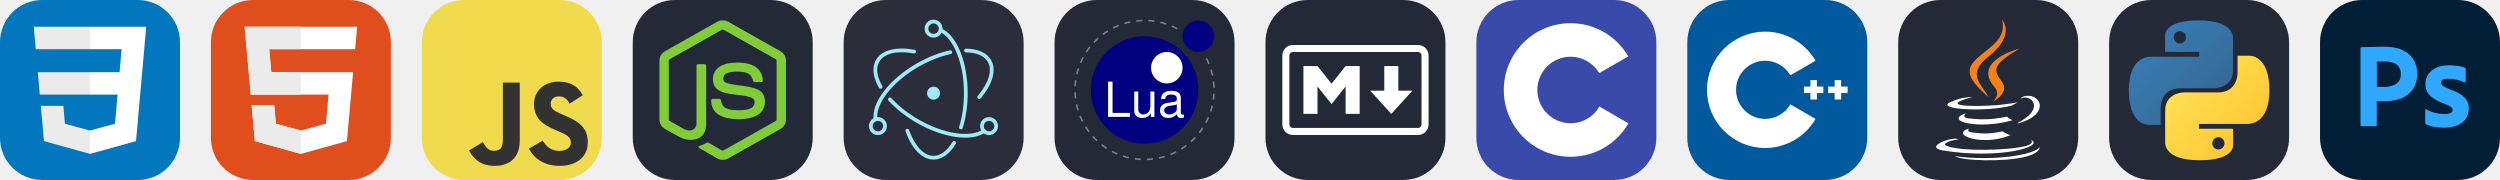
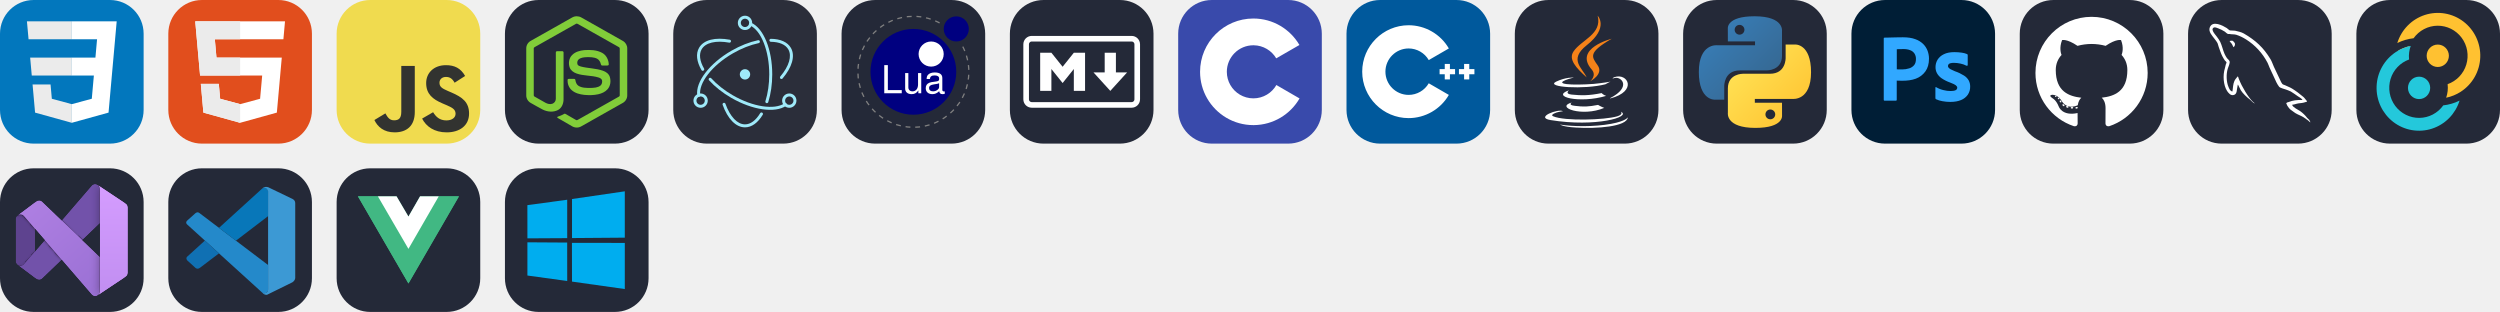
- <svg xmlns="http://www.w3.org/2000/svg" width="666.75" height="48" viewBox="0 0 3556 256" fill="none" version="1.1">
+ <svg xmlns="http://www.w3.org/2000/svg" width="835.5" height="104.25" viewBox="0 0 4456 556" fill="none" version="1.1">
  <g transform="translate(0, 0)">
    <svg width="256" height="256" viewBox="0 0 256 256" fill="none">
      <rect width="256" height="256" rx="60" fill="#0277BD" />
      <path d="M53.753 102.651L56.615 134.593H128.096V102.651H53.753Z" fill="#EBEBEB" />
      <path d="M128.095 38H127.985H48L50.904 69.942H128.095V38Z" fill="#EBEBEB" />
      <path d="M128.095 218.841V185.608L127.955 185.645L92.381 176.04L90.107 150.564H72.821H58.042L62.517 200.718L127.948 218.882L128.095 218.841Z" fill="#EBEBEB" />
      <path d="M167.318 134.593L163.61 176.019L127.985 185.635V218.866L193.468 200.718L193.948 195.321L201.454 111.229L202.233 102.651L208 38H127.985V69.942H172.994L170.088 102.651H127.985V134.593H167.318Z" fill="white" />
    </svg>
  </g>
  <g transform="translate(300, 0)">
    <svg width="256" height="256" fill="none" viewBox="0 0 256 256">
      <rect width="256" height="256" fill="#E14E1D" rx="60" />
      <path fill="#fff" d="M48 38L56.61 134.593H167.32L163.605 176.023L127.959 185.661L92.38 176.037L90.001 149.435H57.939L62.524 200.716L127.951 218.888L193.461 200.716L202.244 102.655H85.824L82.901 69.945H205.041H205.139L208 38H48Z" />
      <path fill="#EBEBEB" d="M128 38H48L56.61 134.593H128V102.655H85.824L82.901 69.945H128V38Z" />
      <path fill="#EBEBEB" d="M128 185.647L127.959 185.661L92.38 176.037L90.001 149.435H57.939L62.524 200.716L127.951 218.888L128 218.874V185.647Z" />
    </svg>
  </g>
  <g transform="translate(600, 0)">
    <svg width="256" height="256" viewBox="0 0 256 256" fill="none">
      <rect width="256" height="256" rx="60" fill="#F0DB4F" />
      <path d="M67.312 213.932L86.903 202.076C90.682 208.777 94.12 214.447 102.367 214.447C110.272 214.447 115.256 211.355 115.256 199.327V117.529H139.314V199.667C139.314 224.584 124.708 235.926 103.398 235.926C84.153 235.926 72.982 225.959 67.311 213.93" fill="#323330" />
      <path d="M152.381 211.354L171.969 200.013C177.126 208.434 183.828 214.62 195.684 214.62C205.653 214.62 212.009 209.636 212.009 202.762C212.009 194.514 205.479 191.592 194.481 186.782L188.468 184.203C171.111 176.815 159.597 167.535 159.597 147.945C159.597 129.901 173.345 116.153 194.826 116.153C210.12 116.153 221.118 121.481 229.022 135.4L210.291 147.429C206.166 140.04 201.7 137.119 194.826 137.119C187.78 137.119 183.312 141.587 183.312 147.429C183.312 154.646 187.78 157.568 198.09 162.037L204.104 164.614C224.553 173.379 236.067 182.313 236.067 202.418C236.067 224.072 219.055 235.928 196.2 235.928C173.861 235.928 159.426 225.274 152.381 211.354" fill="#323330" />
    </svg>
  </g>
  <g transform="translate(900, 0)">
    <svg width="256" height="256" fill="none" viewBox="0 0 256 256">
      <rect width="256" height="256" fill="#242938" rx="60" />
      <path fill="#81CD39" d="M119.878 31.116C124.797 28.301 131.203 28.288 136.117 31.116C160.839 45.086 185.569 59.033 210.287 73.011C214.937 75.63 218.046 80.804 217.999 86.161V170.206C218.034 175.785 214.617 181.083 209.712 183.642C185.071 197.535 160.442 211.444 135.805 225.337C130.786 228.207 124.251 227.986 119.387 224.88C112 220.598 104.6 216.336 97.212 212.058C95.702 211.158 94 210.442 92.934 208.978C93.877 207.708 95.562 207.55 96.931 206.995C100.014 206.014 102.847 204.44 105.679 202.913C106.396 202.423 107.27 202.611 107.957 203.049C114.274 206.671 120.536 210.399 126.874 213.986C128.226 214.767 129.595 213.73 130.751 213.086C154.931 199.419 179.141 185.805 203.318 172.134C204.214 171.703 204.709 170.752 204.636 169.771C204.653 142.046 204.64 114.317 204.645 86.592C204.747 85.478 204.103 84.455 203.096 83.999C178.541 70.17 153.997 56.321 129.446 42.488C128.575 41.889 127.426 41.888 126.554 42.484C102.002 56.321 77.464 70.183 52.912 84.011C51.909 84.468 51.236 85.475 51.355 86.592C51.36 114.317 51.355 142.046 51.355 169.775C51.268 170.756 51.801 171.687 52.691 172.109C59.242 175.824 65.802 179.513 72.358 183.216C76.052 185.203 80.586 186.385 84.656 184.862C88.246 183.574 90.763 179.909 90.695 176.097C90.729 148.534 90.678 120.967 90.72 93.408C90.631 92.184 91.791 91.173 92.981 91.288C96.129 91.267 99.281 91.246 102.429 91.297C103.743 91.267 104.647 92.585 104.485 93.817C104.472 121.555 104.519 149.293 104.464 177.03C104.472 184.423 101.435 192.467 94.597 196.084C86.174 200.447 75.762 199.522 67.44 195.338C60.236 191.742 53.36 187.498 46.284 183.646C41.366 181.101 37.966 175.782 38.001 170.207V86.161C37.949 80.693 41.182 75.425 45.976 72.844C70.613 58.941 95.246 45.026 119.878 31.116Z" />
      <path fill="#81CD39" d="M141.372 89.335C152.117 88.643 163.62 88.925 173.289 94.219C180.776 98.275 184.926 106.789 185.058 115.106C184.849 116.227 183.676 116.846 182.605 116.769C179.488 116.765 176.369 116.812 173.252 116.748C171.929 116.799 171.161 115.58 170.995 114.411C170.099 110.431 167.928 106.49 164.183 104.57C158.433 101.692 151.767 101.837 145.497 101.897C140.92 102.139 135.998 102.536 132.12 105.227C129.143 107.266 128.239 111.382 129.301 114.697C130.303 117.077 133.05 117.845 135.299 118.553C148.248 121.94 161.97 121.602 174.672 126.059C179.931 127.876 185.075 131.409 186.875 136.915C189.23 144.295 188.198 153.115 182.947 159.039C178.689 163.914 172.488 166.568 166.303 168.009C158.075 169.844 149.536 169.891 141.18 169.076C133.323 168.18 125.146 166.116 119.081 160.763C113.894 156.259 111.361 149.241 111.612 142.469C111.672 141.325 112.811 140.527 113.907 140.621C117.046 140.596 120.186 140.587 123.325 140.626C124.58 140.536 125.509 141.62 125.574 142.802C126.152 146.593 127.577 150.573 130.884 152.82C137.264 156.937 145.271 156.655 152.577 156.77C158.63 156.502 165.425 156.421 170.364 152.42C172.97 150.138 173.742 146.32 173.038 143.036C172.275 140.263 169.374 138.971 166.883 138.126C154.1 134.083 140.224 135.55 127.565 130.977C122.425 129.161 117.455 125.727 115.481 120.447C112.726 112.974 113.988 103.73 119.789 98.006C125.445 92.312 133.609 90.119 141.372 89.335V89.335" />
    </svg>
  </g>
  <g transform="translate(1200, 0)">
    <svg width="256" height="256" fill="none" viewBox="0 0 256 256">
      <rect width="256" height="256" fill="#2B2E3A" rx="60" />
      <path fill="#9FEAF9" d="M100.768 70.772C74.763 66.036 54.201 70.993 46.006 85.187C39.891 95.779 41.639 109.822 50.246 124.833C50.416 125.145 50.646 125.419 50.924 125.641C51.202 125.862 51.52 126.026 51.862 126.123C52.204 126.219 52.561 126.247 52.914 126.203C53.266 126.16 53.606 126.047 53.914 125.87C54.222 125.693 54.492 125.457 54.708 125.175C54.923 124.892 55.08 124.57 55.169 124.226C55.258 123.883 55.278 123.525 55.227 123.173C55.176 122.822 55.055 122.484 54.872 122.18C47.12 108.658 45.611 96.539 50.625 87.854C57.433 76.063 75.773 71.641 99.812 76.019C100.503 76.134 101.211 75.973 101.784 75.57C102.357 75.167 102.748 74.555 102.874 73.866C102.999 73.177 102.849 72.467 102.455 71.888C102.061 71.309 101.455 70.908 100.768 70.772V70.772ZM63.769 143.079C74.284 154.634 87.945 165.473 103.525 174.467C141.248 196.247 181.408 202.068 201.2 188.573C201.496 188.379 201.75 188.127 201.948 187.833C202.146 187.54 202.283 187.209 202.352 186.862C202.421 186.515 202.42 186.157 202.349 185.81C202.278 185.463 202.139 185.134 201.939 184.841C201.74 184.548 201.484 184.298 201.187 184.106C200.89 183.913 200.557 183.782 200.208 183.719C199.86 183.656 199.502 183.663 199.157 183.74C198.811 183.817 198.484 183.962 198.195 184.167C180.481 196.245 142.333 190.715 106.192 169.849C91.078 161.123 77.849 150.627 67.714 139.489C67.479 139.228 67.194 139.017 66.877 138.866C66.56 138.716 66.216 138.63 65.865 138.613C65.514 138.595 65.164 138.648 64.833 138.766C64.503 138.885 64.199 139.067 63.94 139.304C63.68 139.54 63.469 139.825 63.32 140.143C63.171 140.461 63.086 140.805 63.07 141.156C63.054 141.507 63.108 141.857 63.228 142.187C63.348 142.517 63.532 142.82 63.769 143.079V143.079Z" />
      <path fill="#9FEAF9" d="M194.886 139.835C211.914 119.719 217.859 99.487 209.681 85.323C203.664 74.9 190.943 69.397 174.036 69.177C173.335 69.178 172.663 69.455 172.165 69.947C171.667 70.44 171.382 71.109 171.373 71.809C171.364 72.51 171.631 73.186 172.116 73.692C172.602 74.197 173.267 74.491 173.967 74.51C189.172 74.708 200.132 79.449 205.063 87.99C211.855 99.755 206.553 117.797 190.815 136.389C190.584 136.656 190.408 136.965 190.298 137.301C190.188 137.636 190.145 137.989 190.172 138.341C190.199 138.693 190.296 139.035 190.457 139.349C190.617 139.664 190.839 139.943 191.108 140.171C191.377 140.398 191.689 140.571 192.025 140.677C192.362 140.784 192.716 140.823 193.067 140.791C193.418 140.76 193.76 140.66 194.072 140.495C194.385 140.331 194.661 140.107 194.886 139.835V139.835ZM151.125 71.66C135.729 74.959 119.341 81.409 103.603 90.495C64.661 112.978 39.258 146.131 42.786 170.17C42.833 170.52 42.949 170.857 43.127 171.161C43.306 171.466 43.542 171.732 43.824 171.945C44.106 172.157 44.428 172.311 44.77 172.399C45.112 172.486 45.468 172.505 45.817 172.453C46.166 172.402 46.502 172.282 46.804 172.1C47.106 171.918 47.37 171.678 47.579 171.393C47.788 171.109 47.938 170.786 48.021 170.443C48.104 170.1 48.118 169.744 48.063 169.395C44.93 148.051 69.01 116.626 106.27 95.114C121.537 86.299 137.405 80.054 152.242 76.875C152.589 76.807 152.919 76.67 153.213 76.472C153.507 76.275 153.759 76.021 153.953 75.726C154.148 75.43 154.282 75.099 154.347 74.751C154.413 74.403 154.408 74.046 154.334 73.7C154.26 73.354 154.118 73.026 153.916 72.735C153.713 72.445 153.456 72.197 153.157 72.007C152.858 71.818 152.525 71.689 152.176 71.629C151.827 71.57 151.47 71.58 151.125 71.66Z" />
      <path fill="#9FEAF9" d="M88.036 186.835C96.94 211.695 111.505 227.002 127.883 227.002C139.828 227.002 150.879 218.859 159.497 204.524C159.684 204.224 159.808 203.889 159.865 203.54C159.921 203.191 159.907 202.835 159.824 202.491C159.741 202.147 159.591 201.824 159.381 201.539C159.172 201.254 158.909 201.013 158.606 200.831C158.303 200.649 157.966 200.529 157.617 200.478C157.267 200.427 156.91 200.446 156.568 200.534C156.226 200.622 155.904 200.777 155.622 200.99C155.34 201.203 155.104 201.471 154.926 201.776C147.181 214.659 137.668 221.668 127.883 221.668C114.278 221.668 101.287 208.016 93.058 185.038C92.945 184.702 92.767 184.391 92.532 184.125C92.298 183.858 92.013 183.641 91.694 183.486C91.375 183.331 91.028 183.241 90.673 183.222C90.319 183.203 89.965 183.255 89.63 183.374C89.296 183.494 88.99 183.679 88.728 183.918C88.466 184.158 88.255 184.448 88.106 184.77C87.958 185.092 87.876 185.441 87.864 185.795C87.852 186.15 87.911 186.504 88.037 186.835H88.036ZM169.358 181.972C173.968 167.244 176.443 150.254 176.443 132.549C176.443 88.37 160.98 50.286 138.956 40.507C138.313 40.238 137.589 40.231 136.941 40.489C136.293 40.746 135.771 41.247 135.488 41.885C135.205 42.522 135.183 43.245 135.427 43.899C135.671 44.553 136.161 45.085 136.792 45.381C156.435 54.104 171.109 90.247 171.109 132.549C171.109 149.726 168.712 166.179 164.269 180.379C164.159 180.715 164.116 181.069 164.144 181.422C164.172 181.774 164.269 182.117 164.431 182.432C164.592 182.746 164.815 183.025 165.085 183.253C165.356 183.48 165.669 183.652 166.006 183.757C166.343 183.863 166.698 183.9 167.05 183.867C167.402 183.835 167.744 183.732 168.056 183.566C168.368 183.4 168.644 183.174 168.867 182.9C169.091 182.626 169.258 182.311 169.359 181.972H169.358ZM219.582 179.36C219.582 172.311 213.868 166.597 206.819 166.597C199.77 166.597 194.056 172.311 194.056 179.36C194.056 186.409 199.77 192.123 206.819 192.123C213.868 192.123 219.582 186.409 219.582 179.36ZM214.249 179.36C214.249 180.336 214.057 181.302 213.683 182.203C213.31 183.105 212.763 183.924 212.073 184.614C211.383 185.304 210.564 185.851 209.662 186.225C208.761 186.598 207.795 186.79 206.819 186.79C205.843 186.79 204.877 186.598 203.976 186.225C203.074 185.851 202.255 185.304 201.565 184.614C200.875 183.924 200.328 183.105 199.955 182.203C199.581 181.302 199.389 180.336 199.389 179.36C199.389 177.39 200.172 175.5 201.565 174.106C202.959 172.713 204.848 171.93 206.819 171.93C208.79 171.93 210.679 172.713 212.073 174.106C213.466 175.5 214.249 177.39 214.249 179.36ZM48.763 192.123C55.813 192.123 61.527 186.409 61.527 179.36C61.527 172.311 55.812 166.597 48.763 166.597C41.715 166.597 36 172.311 36 179.36C36 186.409 41.715 192.123 48.763 192.123ZM48.763 186.79C46.792 186.79 44.903 186.007 43.509 184.614C42.116 183.221 41.333 181.331 41.333 179.36C41.333 177.39 42.116 175.5 43.509 174.106C44.903 172.713 46.792 171.93 48.763 171.93C50.734 171.93 52.623 172.713 54.017 174.106C55.41 175.5 56.193 177.39 56.193 179.36C56.193 181.331 55.41 183.221 54.017 184.614C52.623 186.007 50.734 186.79 48.763 186.79V186.79Z" />
      <path fill="#9FEAF9" d="M127.883 53.526C134.932 53.526 140.646 47.812 140.646 40.763C140.646 33.714 134.932 28 127.883 28C120.834 28 115.12 33.714 115.12 40.763C115.12 47.812 120.834 53.526 127.883 53.526V53.526ZM127.883 48.193C125.912 48.193 124.023 47.41 122.629 46.017C121.236 44.623 120.453 42.734 120.453 40.763C120.453 38.792 121.236 36.903 122.629 35.509C124.023 34.116 125.912 33.333 127.883 33.333C129.854 33.333 131.743 34.116 133.137 35.509C134.53 36.903 135.313 38.792 135.313 40.763C135.313 42.734 134.53 44.623 133.137 46.017C131.743 47.41 129.854 48.193 127.883 48.193V48.193ZM129.832 141.575C124.847 142.652 119.936 139.484 118.857 134.499C118.34 132.105 118.795 129.604 120.122 127.546C121.449 125.488 123.539 124.041 125.933 123.523C130.918 122.446 135.829 125.614 136.909 130.599C137.986 135.584 134.818 140.496 129.832 141.575Z" />
    </svg>
  </g>
  <g transform="translate(1500, 0)">
    <svg width="256" height="256" fill="none" viewBox="0 0 256 256">
      <rect width="256" height="256" fill="#242938" rx="60" />
      <g clip-path="url(#clip0_101_404)">
        <path fill="navy" d="M204.453 128.02C204.453 85.824 170.195 51.57 128 51.57C85.805 51.57 51.547 85.824 51.547 128.02C51.547 170.219 85.805 204.473 128 204.473C170.195 204.473 204.453 170.219 204.453 128.02Z" />
        <path fill="#fff" d="M182.066 96.344C182.066 83.988 172.035 73.957 159.68 73.957C147.324 73.957 137.293 83.988 137.293 96.344C137.293 108.695 147.324 118.73 159.68 118.73C172.035 118.73 182.066 108.695 182.066 96.344Z" />
        <path fill="navy" d="M226.84 51.547C226.84 39.191 216.809 29.16 204.453 29.16C192.098 29.16 182.066 39.191 182.066 51.547C182.066 63.902 192.098 73.934 204.453 73.934C216.809 73.934 226.84 63.926 226.84 51.547Z" />
        <path fill="#fff" d="M82.508 160.586H107.281V166.227H76.109V116.066H82.508V160.586Z" />
        <path fill="#fff" d="M136.871 166.227V161.199C133.492 165.953 130.133 167.809 124.832 167.809C117.82 167.809 113.344 163.965 113.344 157.969V130.176H119.047V155.707C119.047 160.039 121.937 162.805 126.48 162.805C132.457 162.805 136.32 157.988 136.32 150.617V130.176H142.023V166.227H136.871Z" />
        <path fill="#fff" d="M183.945 167.199C182.086 167.684 181.199 167.809 180.016 167.809C176.301 167.809 174.504 166.164 174.102 162.508C170.047 166.227 166.395 167.809 161.855 167.809C154.566 167.809 150.027 163.691 150.027 157.145C150.027 152.457 152.16 149.227 156.363 147.516C158.559 146.629 159.805 146.352 167.914 145.316C172.457 144.77 173.891 143.734 173.891 141.328V139.805C173.891 136.363 171 134.441 165.848 134.441C160.48 134.441 157.863 136.426 157.379 140.84H151.59C151.738 137.27 152.414 135.203 154.062 133.344C156.469 130.66 160.797 129.141 166.035 129.141C174.906 129.141 179.594 132.582 179.594 138.98V160.188C179.594 161.98 180.691 163.016 182.699 163.016C183.035 163.016 183.313 163.016 183.945 162.867V167.199ZM173.891 148.402C171.969 149.289 170.723 149.562 164.664 150.387C158.539 151.273 155.984 153.215 155.984 156.996C155.984 160.652 158.602 162.785 163.078 162.785C166.457 162.785 169.266 161.684 171.613 159.551C173.32 157.969 173.891 156.809 173.891 154.863V148.402Z" />
        <path stroke="gray" stroke-dasharray="8.63 8.63" stroke-miterlimit="10" stroke-width="2.294" d="M216.09 83.121C223.164 97.019 226.859 112.394 226.859 128C226.859 182.574 182.574 226.859 128 226.859C73.426 226.859 29.141 182.574 29.141 128C29.141 73.426 73.426 29.141 128 29.141C145.551 29.141 162.762 33.809 177.883 42.637" />
      </g>
      <defs>
        <clipPath id="clip0_101_404">
          <rect width="200" height="200" fill="#fff" transform="translate(28 28)" />
        </clipPath>
      </defs>
    </svg>
  </g>
  <g transform="translate(1800, 0)">
    <svg width="256" height="256" fill="none" viewBox="0 0 256 256">
      <rect width="256" height="256" fill="#242938" rx="60" />
      <path stroke="#fff" stroke-width="10" d="M217 69H39C33.477 69 29 73.477 29 79V177C29 182.523 33.477 187 39 187H217C222.523 187 227 182.523 227 177V79C227 73.477 222.523 69 217 69Z" />
      <path fill="#fff" d="M54 162V94H74L94 119L114 94H134V162H114V123L94 148L74 123V162H54ZM179 162L149 129H169V94H189V129H209L179 162Z" />
    </svg>
  </g>
  <g transform="translate(2100, 0)">
    <svg width="256" height="256" viewBox="0 0 256 256" fill="none">
      <rect width="256" height="256" rx="60" fill="#394AAB" />
      <path d="M134.001 33C169.144 33 199.828 52.086 216.262 80.456L216.102 80.183L174.753 103.991C166.607 90.198 151.672 80.889 134.54 80.698L134.001 80.695C107.875 80.695 86.695 101.874 86.695 127.999C86.695 136.543 88.972 144.552 92.933 151.469C101.088 165.704 116.416 175.306 134.001 175.306C151.693 175.306 167.109 165.582 175.222 151.195L175.025 151.54L216.311 175.458C200.057 203.588 169.794 222.615 135.059 222.994L134.001 223C98.746 223 67.975 203.796 51.582 175.276C43.579 161.353 39 145.212 39 127.999C39 75.533 81.532 33 134.001 33Z" fill="white" />
    </svg>
  </g>
  <g transform="translate(2400, 0)">
    <svg width="256" height="256" fill="none" viewBox="0 0 256 256">
      <rect width="256" height="256" fill="#00599C" rx="60" />
      <path fill="#fff" d="M110.759 210.517C65.125 210.517 28 173.392 28 127.759C28 82.125 65.125 45 110.759 45C140.204 45 167.667 60.846 182.427 86.353L146.611 107.079C139.224 94.311 125.485 86.379 110.759 86.379C87.942 86.379 69.379 104.942 69.379 127.759C69.379 150.575 87.942 169.138 110.759 169.138C125.486 169.138 139.225 161.206 146.613 148.436L182.429 169.161C167.669 194.671 140.206 210.517 110.759 210.517Z" />
      <path fill="#fff" d="M193.517 123.161H184.321V113.965H175.127V123.161H165.931V132.356H175.127V141.552H184.321V132.356H193.517V123.161Z" />
      <path fill="#fff" d="M228 123.161H218.804V113.965H209.61V123.161H200.414V132.356H209.61V141.552H218.804V132.356H228V123.161Z" />
    </svg>
  </g>
  <g transform="translate(2700, 0)">
    <svg width="256" height="256" fill="none" viewBox="0 0 256 256">
      <rect width="256" height="256" fill="#242938" rx="60" />
      <path fill="#fff" d="M101.634 182.619C101.634 182.619 93.955 187.293 106.979 188.63C122.707 190.634 131.023 190.299 148.386 186.962C148.386 186.962 153.06 189.971 159.406 192.306C120.331 209.002 70.909 191.304 101.634 182.619ZM96.625 160.914C96.625 160.914 88.275 167.26 101.299 168.593C118.327 170.262 131.69 170.597 154.732 165.926C154.732 165.926 157.741 169.267 162.747 170.936C115.664 184.961 62.898 172.269 96.625 160.917V160.914ZM188.795 198.984C188.795 198.984 194.471 203.658 182.449 207.334C160.073 214.012 88.61 216.019 68.573 207.334C61.564 204.325 74.92 199.982 79.259 199.319C83.601 198.317 85.937 198.317 85.937 198.317C78.257 192.973 34.842 209.337 63.896 214.046C143.709 227.073 209.499 208.37 188.792 199.018L188.795 198.984ZM105.307 138.203C105.307 138.203 68.905 146.888 92.279 149.89C102.298 151.223 122 150.892 140.368 149.555C155.396 148.221 170.458 145.548 170.458 145.548C170.458 145.548 165.113 147.886 161.441 150.222C124.342 159.915 53.211 155.573 73.583 145.554C90.953 137.204 105.307 138.203 105.307 138.203V138.203ZM170.423 174.604C207.83 155.234 190.46 136.534 178.438 138.873C175.429 139.54 174.096 140.207 174.096 140.207C174.096 140.207 175.097 138.203 177.436 137.54C201.145 129.19 219.849 162.586 169.757 175.61C169.757 175.61 170.092 175.275 170.423 174.608V174.604ZM108.979 227.364C145.046 229.703 200.147 226.03 201.484 208.995C201.484 208.995 198.817 215.673 171.764 220.683C141.042 226.359 102.968 225.692 80.596 222.016C80.596 222.016 85.27 226.023 108.982 227.36L108.979 227.364Z" />
      <path fill="#F58219" d="M147.685 28C147.685 28 168.389 49.039 127.983 80.759C95.589 106.472 120.632 121.168 127.983 137.861C108.948 120.833 95.261 105.802 104.606 91.776C118.331 71.083 156.062 61.064 147.685 28ZM137 123.842C146.683 134.862 134.333 144.881 134.333 144.881C134.333 144.881 159.044 132.195 147.692 116.494C137.338 101.466 129.324 94.118 172.738 69.069C172.738 69.069 104.278 86.097 137.007 123.835L137 123.842Z" />
    </svg>
  </g>
  <g transform="translate(3000, 0)">
    <svg width="256" height="256" fill="none" viewBox="0 0 256 256">
      <rect width="256" height="256" fill="#242938" rx="60" />
      <path fill="url(#paint0_linear_2_47)" d="M127.279 29C76.507 29 79.677 51.018 79.677 51.018L79.734 73.828H128.185V80.677H60.489C60.489 80.677 28 76.993 28 128.222C28 179.452 56.357 177.636 56.357 177.636H73.281V153.863C73.281 153.863 72.369 125.506 101.186 125.506H149.24C149.24 125.506 176.239 125.942 176.239 99.412V55.546C176.239 55.546 180.338 29 127.279 29ZM100.563 44.339C105.384 44.339 109.28 48.235 109.28 53.056C109.28 57.876 105.384 61.772 100.563 61.772C95.743 61.772 91.847 57.876 91.847 53.056C91.847 48.235 95.743 44.339 100.563 44.339Z" />
      <path fill="url(#paint1_linear_2_47)" d="M128.721 227.958C179.493 227.958 176.323 205.941 176.323 205.941L176.266 183.13H127.815V176.281H195.511C195.511 176.281 228 179.966 228 128.736C228 77.506 199.643 79.323 199.643 79.323H182.719V103.096C182.719 103.096 183.631 131.453 154.814 131.453H106.76C106.76 131.453 79.761 131.016 79.761 157.546V201.412C79.761 201.412 75.662 227.958 128.721 227.958ZM155.437 212.619C150.616 212.619 146.72 208.723 146.72 203.903C146.72 199.082 150.616 195.186 155.437 195.186C160.257 195.186 164.154 199.082 164.154 203.903C164.154 208.723 160.257 212.619 155.437 212.619Z" />
      <defs>
        <linearGradient id="paint0_linear_2_47" x1="47.22" x2="146.333" y1="46.896" y2="145.02" gradientUnits="userSpaceOnUse">
          <stop stop-color="#387EB8" />
          <stop offset="1" stop-color="#366994" />
        </linearGradient>
        <linearGradient id="paint1_linear_2_47" x1="108.056" x2="214.492" y1="109.905" y2="210.522" gradientUnits="userSpaceOnUse">
          <stop stop-color="#FFE052" />
          <stop offset="1" stop-color="#FFC331" />
        </linearGradient>
      </defs>
    </svg>
  </g>
  <g transform="translate(3300, 0)">
    <svg width="256" height="256" fill="none" viewBox="0 0 256 256">
      <rect width="256" height="256" fill="#001E36" rx="60" />
      <path fill="#31A8FF" d="M57.6 178.04V68.28C57.6 67.533 57.92 67.107 58.667 67.107C60.48 67.107 62.187 67.107 64.64 67C67.2 66.893 69.867 66.893 72.747 66.787C75.627 66.68 78.72 66.68 82.027 66.573C85.333 66.467 88.533 66.467 91.733 66.467C100.48 66.467 107.733 67.533 113.707 69.773C119.04 71.587 123.947 74.573 128 78.52C131.413 81.933 134.08 86.093 135.787 90.68C137.387 95.16 138.24 99.747 138.24 104.547C138.24 113.72 136.107 121.293 131.84 127.267C127.573 133.24 121.6 137.72 114.667 140.28C107.413 142.947 99.413 143.907 90.667 143.907C88.107 143.907 86.4 143.907 85.333 143.8C84.267 143.693 82.773 143.693 80.747 143.693V177.933C80.853 178.68 80.32 179.32 79.573 179.427C79.467 179.427 79.36 179.427 79.147 179.427H58.88C58.027 179.427 57.6 179 57.6 178.04ZM80.853 87.693V123.533C82.347 123.64 83.733 123.747 85.013 123.747H90.667C94.827 123.747 98.987 123.107 102.933 121.827C106.347 120.867 109.333 118.84 111.68 116.173C113.92 113.507 114.987 109.88 114.987 105.187C115.093 101.88 114.24 98.573 112.533 95.693C110.72 92.92 108.16 90.787 105.067 89.613C101.12 88.013 96.853 87.373 92.48 87.48C89.707 87.48 87.253 87.48 85.227 87.587C83.093 87.48 81.6 87.587 80.853 87.693Z" />
      <path fill="#31A8FF" d="M204.8 117.027C201.6 115.32 198.187 114.147 194.56 113.4C190.613 112.547 186.667 112.013 182.613 112.013C180.48 111.907 178.24 112.227 176.213 112.76C174.827 113.08 173.653 113.827 172.907 114.893C172.373 115.747 172.053 116.813 172.053 117.773C172.053 118.733 172.48 119.693 173.12 120.547C174.08 121.72 175.36 122.68 176.747 123.427C179.2 124.707 181.76 125.88 184.32 126.947C190.08 128.867 195.627 131.533 200.747 134.733C204.267 136.973 207.147 139.96 209.173 143.587C210.88 147 211.733 150.733 211.627 154.573C211.733 159.587 210.24 164.6 207.467 168.76C204.48 173.027 200.32 176.333 195.52 178.253C190.293 180.493 183.893 181.667 176.213 181.667C171.307 181.667 166.507 181.24 161.707 180.28C157.973 179.64 154.24 178.467 150.827 176.867C150.08 176.44 149.547 175.693 149.653 174.84V156.28C149.653 155.96 149.76 155.533 150.08 155.32C150.4 155.107 150.72 155.213 151.04 155.427C155.2 157.88 159.573 159.587 164.267 160.653C168.32 161.72 172.587 162.253 176.853 162.253C180.907 162.253 183.787 161.72 185.707 160.76C187.413 160.013 188.587 158.2 188.587 156.28C188.587 154.787 187.733 153.4 186.027 152.013C184.32 150.627 180.8 149.027 175.573 147C170.133 145.08 165.12 142.52 160.427 139.32C157.12 136.973 154.347 133.88 152.32 130.253C150.613 126.84 149.76 123.107 149.867 119.373C149.867 114.787 151.147 110.413 153.493 106.467C156.16 102.2 160.107 98.787 164.693 96.653C169.707 94.093 176 92.92 183.573 92.92C187.947 92.92 192.427 93.24 196.8 93.88C200 94.307 203.093 95.16 205.973 96.333C206.4 96.44 206.827 96.867 207.04 97.293C207.147 97.72 207.253 98.147 207.253 98.573V115.96C207.253 116.387 207.04 116.813 206.72 117.027C205.76 117.24 205.227 117.24 204.8 117.027Z" />
    </svg>
  </g>
+   <g transform="translate(3600, 0)">
+     <svg width="256" height="256" viewBox="0 0 256 256" fill="none">
+       <rect width="256" height="256" rx="60" fill="#242938" />
+       <path d="M128.001 30C72.779 30 28 74.771 28 130.001C28 174.184 56.653 211.668 96.387 224.891C101.384 225.817 103.219 222.722 103.219 220.081C103.219 217.696 103.126 209.819 103.083 201.463C75.263 207.512 69.393 189.664 69.393 189.664C64.844 178.105 58.289 175.032 58.289 175.032C49.216 168.825 58.973 168.953 58.973 168.953C69.015 169.658 74.303 179.258 74.303 179.258C83.222 194.546 97.697 190.126 103.403 187.571C104.301 181.107 106.892 176.696 109.752 174.199C87.54 171.67 64.191 163.095 64.191 124.778C64.191 113.86 68.098 104.939 74.495 97.936C73.456 95.418 70.034 85.246 75.463 71.472C75.463 71.472 83.861 68.784 102.971 81.723C110.948 79.507 119.502 78.396 128.001 78.358C136.499 78.396 145.061 79.507 153.052 81.723C172.139 68.784 180.525 71.472 180.525 71.472C185.968 85.246 182.544 95.418 181.505 97.936C187.917 104.939 191.797 113.86 191.797 124.778C191.797 163.187 168.403 171.644 146.135 174.119C149.722 177.223 152.918 183.308 152.918 192.638C152.918 206.018 152.802 216.787 152.802 220.081C152.802 222.742 154.602 225.86 159.671 224.878C199.383 211.64 228 174.169 228 130.001C228 74.771 183.227 30 128.001 30ZM65.454 172.453C65.233 172.95 64.452 173.099 63.74 172.758C63.014 172.432 62.607 171.754 62.842 171.256C63.057 170.744 63.841 170.602 64.564 170.945C65.291 171.271 65.705 171.955 65.454 172.453ZM70.373 176.842C69.896 177.285 68.963 177.079 68.331 176.38C67.677 175.683 67.554 174.751 68.038 174.302C68.529 173.86 69.434 174.067 70.089 174.764C70.743 175.47 70.871 176.395 70.373 176.842ZM73.747 182.458C73.134 182.884 72.132 182.485 71.513 181.595C70.9 180.706 70.9 179.64 71.526 179.212C72.147 178.785 73.134 179.169 73.762 180.052C74.373 180.956 74.373 182.023 73.747 182.458ZM79.454 188.962C78.906 189.566 77.739 189.404 76.884 188.579C76.01 187.773 75.766 186.629 76.316 186.024C76.871 185.418 78.045 185.589 78.906 186.407C79.774 187.211 80.039 188.364 79.454 188.962ZM86.83 191.157C86.588 191.941 85.464 192.297 84.331 191.964C83.2 191.621 82.46 190.704 82.689 189.912C82.924 189.124 84.053 188.753 85.194 189.109C86.323 189.45 87.065 190.361 86.83 191.157ZM95.224 192.089C95.252 192.913 94.292 193.597 93.103 193.612C91.907 193.639 90.94 192.971 90.927 192.16C90.927 191.327 91.866 190.65 93.061 190.63C94.251 190.607 95.224 191.269 95.224 192.089ZM103.47 191.773C103.613 192.577 102.787 193.404 101.606 193.624C100.445 193.836 99.37 193.339 99.223 192.541C99.079 191.716 99.92 190.89 101.079 190.676C102.262 190.471 103.32 190.955 103.47 191.773Z" fill="white" />
+     </svg>
+   </g>
+   <g transform="translate(3900, 0)">
+     <svg width="256" height="256" fill="none" viewBox="0 0 256 256">
+       <rect width="256" height="256" fill="#242938" rx="60" />
+       <g clip-path="url(#clip0_7_147)">
+         <path fill="#fff" fill-rule="evenodd" d="M203.801 178.21C194.011 177.938 186.416 178.941 180.051 181.619C178.218 182.355 175.277 182.355 175.035 184.662C176.015 185.63 176.133 187.214 176.992 188.556C178.459 190.991 181.033 194.271 183.357 195.973L191.191 201.571C195.965 204.488 201.351 206.193 206.002 209.113C208.696 210.817 211.388 213.007 214.082 214.834C215.454 215.807 216.285 217.392 218 217.997V217.629C217.144 216.538 216.897 214.957 216.044 213.735L212.367 210.209C208.82 205.465 204.41 201.325 199.636 197.922C195.718 195.245 187.152 191.596 185.56 187.097L185.319 186.824C188.008 186.552 191.191 185.605 193.764 184.875C197.929 183.784 201.721 184.024 206.002 182.93L211.882 181.226V180.135C209.678 177.946 208.087 175.025 205.763 172.959C199.521 167.606 192.661 162.373 185.56 157.994C181.766 155.562 176.868 153.977 172.829 151.913C171.356 151.182 168.911 150.817 168.055 149.601C165.846 146.929 164.625 143.397 163.034 140.232L152.997 119.064C150.794 114.319 149.444 109.574 146.755 105.195C134.144 84.512 120.431 71.983 99.375 59.693C94.848 57.138 89.462 56.039 83.735 54.703L74.555 54.212C72.593 53.362 70.636 51.049 68.922 49.953C61.944 45.574 43.947 36.085 38.803 48.59C35.497 56.497 43.701 64.282 46.486 68.299C48.571 71.097 51.26 74.26 52.733 77.423C53.556 79.49 53.831 81.682 54.69 83.872C56.646 89.224 58.484 95.188 61.055 100.178C62.427 102.733 63.867 105.413 65.582 107.723C66.562 109.086 68.277 109.67 68.642 111.859C66.927 114.294 66.809 117.94 65.829 120.986C61.42 134.734 63.135 151.766 69.377 161.888C71.339 164.928 75.962 171.622 82.234 169.065C87.744 166.875 86.515 159.941 88.106 153.857C88.477 152.399 88.23 151.425 88.962 150.449V150.722L93.983 160.819C97.778 166.78 104.391 172.986 109.897 177.125C112.833 179.315 115.16 183.089 118.831 184.425V184.057H118.59C117.854 182.966 116.751 182.475 115.772 181.624C113.569 179.435 111.121 176.757 109.406 174.325C104.267 167.513 99.74 159.968 95.698 152.183C93.737 148.412 92.022 144.275 90.436 140.504C89.695 139.043 89.695 136.85 88.474 136.125C86.635 138.797 83.947 141.115 82.594 144.398C80.267 149.628 80.026 156.077 79.17 162.769C78.676 162.891 78.895 162.769 78.676 163.041C74.763 162.071 73.413 158.051 71.945 154.648C68.274 146.01 67.659 132.141 70.842 122.164C71.698 119.609 75.375 111.579 73.907 109.146C73.166 106.834 70.724 105.498 69.374 103.671C67.783 101.359 66.073 98.441 64.971 95.886C62.035 89.069 60.567 81.529 57.381 74.715C55.908 71.552 53.34 68.266 51.257 65.349C48.93 62.063 46.365 59.751 44.526 55.859C43.915 54.496 43.059 52.331 44.038 50.869C44.279 49.896 44.773 49.506 45.748 49.288C47.339 47.924 51.872 49.653 53.463 50.379C57.99 52.205 61.785 53.907 65.58 56.459C67.294 57.675 69.133 59.988 71.336 60.599H73.91C77.828 61.449 82.232 60.871 85.9 61.962C92.389 64.034 98.264 67.072 103.532 70.36C119.567 80.458 132.792 94.814 141.725 111.971C143.193 114.769 143.805 117.324 145.155 120.244C147.729 126.208 150.912 132.289 153.477 138.132C156.051 143.85 158.498 149.694 162.17 154.438C164.008 156.993 171.35 158.329 174.654 159.668C177.104 160.759 180.896 161.741 183.105 163.077C187.264 165.632 191.427 168.552 195.342 171.35C197.298 172.806 203.423 175.849 203.787 178.276L203.801 178.21ZM78.958 72.487C77.267 72.472 75.581 72.677 73.943 73.095V73.368H74.184C75.164 75.315 76.879 76.654 78.102 78.358L80.92 84.199L81.162 83.926C82.876 82.71 83.735 80.763 83.735 77.845C83 76.995 82.879 76.141 82.267 75.29C81.532 74.074 79.941 73.463 78.958 72.493V72.487Z" clip-rule="evenodd" />
+       </g>
+       <defs>
+         <clipPath id="clip0_7_147">
+           <rect width="180" height="180" fill="#fff" transform="translate(38 38)" />
+         </clipPath>
+       </defs>
+     </svg>
+   </g>
+   <g transform="translate(4200, 0)">
+     <svg width="256" height="256" fill="none" viewBox="0 0 256 256">
+       <rect width="256" height="256" fill="#242938" rx="60" />
+       <path fill="#FFC131" d="M164.9 99.42C164.9 104.72 162.813 109.802 159.096 113.55C155.38 117.298 150.34 119.403 145.085 119.403C139.829 119.403 134.789 117.298 131.073 113.55C127.357 109.802 125.269 104.72 125.269 99.42C125.269 94.12 127.357 89.037 131.073 85.29C134.789 81.542 139.829 79.436 145.085 79.436C150.34 79.436 155.38 81.542 159.096 85.29C162.813 89.037 164.9 94.12 164.9 99.42V99.42Z" />
+       <path fill="#24C8DB" d="M111.759 136.661C100.815 136.661 91.943 145.608 91.943 156.644C91.943 167.681 100.815 176.628 111.759 176.628C122.702 176.628 131.574 167.681 131.574 156.644C131.574 145.608 122.702 136.661 111.759 136.661Z" />
+       <path fill="#FFC131" fill-rule="evenodd" d="M186.157 163.457C178.194 168.649 169.333 172.285 160.037 174.175C162.731 166.429 163.624 158.163 162.649 150.014C170.531 147.235 177.652 142.623 183.436 136.55C189.221 130.478 193.505 123.116 195.941 115.063C198.377 107.009 198.898 98.49 197.46 90.195C196.022 81.901 192.667 74.065 187.665 67.323C182.664 60.58 176.157 55.121 168.673 51.388C161.189 47.655 152.938 45.753 144.589 45.836C136.24 45.918 128.028 47.984 120.618 51.865C113.208 55.746 106.81 61.333 101.941 68.173C91.859 69.317 82.047 72.206 72.938 76.711C76.539 64.995 82.888 54.326 91.447 45.61C100.006 36.895 110.523 30.388 122.106 26.643C133.689 22.898 145.997 22.024 157.986 24.096C169.975 26.168 181.291 31.125 190.977 38.545C200.662 45.966 208.431 55.632 213.624 66.725C218.817 77.817 221.282 90.009 220.809 102.266C220.336 114.524 216.939 126.485 210.907 137.137C204.875 147.789 196.385 156.818 186.157 163.457ZM73.839 90.609L92.393 92.88C92.814 89.266 93.599 85.705 94.735 82.252C87.396 83.973 80.353 86.79 73.839 90.609V90.609Z" clip-rule="evenodd" />
+       <path fill="#24C8DB" fill-rule="evenodd" d="M70.596 92.607C78.608 87.362 87.532 83.695 96.897 81.798C94.064 89.543 93.047 97.843 93.924 106.05C86.07 108.868 78.983 113.51 73.236 119.601C67.49 125.692 63.245 133.061 60.844 141.113C58.444 149.164 57.956 157.672 59.419 165.949C60.883 174.225 64.257 182.039 69.268 188.758C74.28 195.476 80.788 200.912 88.268 204.624C95.748 208.337 103.989 210.223 112.326 210.13C120.662 210.037 128.859 207.967 136.256 204.088C143.652 200.209 150.04 194.629 154.903 187.8C164.979 186.685 174.791 183.827 183.905 179.353C180.295 191.057 173.942 201.712 165.384 210.416C156.825 219.12 146.313 225.616 134.737 229.355C123.162 233.094 110.863 233.965 98.883 231.895C86.903 229.825 75.593 224.875 65.912 217.463C56.231 210.052 48.463 200.397 43.266 189.316C38.068 178.236 35.595 166.056 36.054 153.807C36.514 141.558 39.893 129.601 45.905 118.948C51.918 108.295 60.387 99.26 70.596 92.607V92.607ZM182.915 165.455L182.554 165.637L182.915 165.455Z" clip-rule="evenodd" />
+     </svg>
+   </g>
+   <g transform="translate(0, 300)">
+     <svg width="256" height="256" viewBox="0 0 256 256" fill="none">
+       <rect width="256" height="256" rx="60" fill="#242938" />
+       <mask id="mask0_217_156" style="mask-type:alpha" maskUnits="userSpaceOnUse" x="28" y="28" width="200" height="200">
+         <path d="M64.666 197.166L31.334 172.166C30.295 171.394 29.452 170.389 28.873 169.23C28.294 168.072 27.995 166.795 28 165.5V90.5C27.995 89.205 28.294 87.928 28.873 86.77C29.452 85.612 30.295 84.606 31.334 83.835L64.666 58.834C63.77 59.675 63.094 60.722 62.694 61.883C62.295 63.045 62.186 64.287 62.375 65.5V190.5C62.186 191.714 62.295 192.955 62.694 194.117C63.094 195.278 63.77 196.325 64.666 197.166Z" fill="white" />
+         <path d="M224.29 62.709C222.917 61.807 221.308 61.329 219.665 61.334C218.601 61.326 217.544 61.527 216.558 61.927C215.571 62.327 214.673 62.918 213.915 63.666L213.334 64.25L146.834 128L110.04 163.291L76 195.915L75.416 196.5C74.658 197.248 73.76 197.84 72.774 198.241C71.787 198.641 70.731 198.843 69.666 198.834C67.863 198.83 66.109 198.246 64.666 197.165L31.334 172.166C33.028 173.437 35.142 174.016 37.248 173.784C39.353 173.552 41.29 172.526 42.666 170.915L79.666 127.959L110.04 92.709L163.25 30.916C164.022 30 164.985 29.265 166.072 28.762C167.159 28.258 168.343 27.998 169.541 28C171.184 27.995 172.792 28.473 174.165 29.375L224.29 62.709Z" fill="white" />
+         <path d="M224.29 193.29L174.291 226.624C172.589 227.735 170.545 228.195 168.532 227.92C166.52 227.644 164.674 226.651 163.334 225.125L110.04 163.291L79.666 127.959L42.666 85.04C41.278 83.446 39.339 82.436 37.237 82.212C35.135 81.988 33.027 82.568 31.334 83.834L64.666 58.834C66.109 57.755 67.863 57.169 69.666 57.166C70.731 57.157 71.787 57.358 72.774 57.759C73.76 58.16 74.658 58.751 75.416 59.5L76 60.084L110.04 92.709L146.834 128L213.334 191.75L213.915 192.334C214.673 193.082 215.571 193.672 216.558 194.072C217.544 194.472 218.601 194.674 219.665 194.665C221.308 194.671 222.917 194.193 224.29 193.29Z" fill="white" />
+         <path d="M228 69.665V186.334C228.001 187.709 227.663 189.064 227.016 190.276C226.369 191.49 225.433 192.525 224.29 193.29L174.291 226.624C175.433 225.859 176.369 224.823 177.017 223.609C177.663 222.395 178 221.041 177.999 219.665V36.334C177.981 34.949 177.622 33.589 176.953 32.375C176.284 31.161 175.327 30.131 174.165 29.375L224.29 62.709C225.429 63.477 226.364 64.513 227.011 65.726C227.658 66.939 227.997 68.291 228 69.665Z" fill="white" />
+       </mask>
+       <g mask="url(#mask0_217_156)">
+         <path d="M64.666 197.165L31.334 172.166C30.295 171.394 29.452 170.387 28.873 169.23C28.294 168.072 27.995 166.794 28 165.5V90.5C27.995 89.205 28.294 87.927 28.873 86.77C29.452 85.612 30.295 84.606 31.334 83.834L64.666 58.834C63.77 59.675 63.094 60.722 62.694 61.883C62.295 63.045 62.186 64.286 62.375 65.5V190.5C62.186 191.714 62.295 192.955 62.694 194.117C63.094 195.278 63.77 196.324 64.666 197.165Z" fill="#5E438F" />
+         <g filter="url(#filter0_dd_217_156)">
+           <path d="M224.289 62.709C222.917 61.807 221.308 61.329 219.665 61.334C218.601 61.326 217.544 61.527 216.557 61.927C215.571 62.327 214.673 62.918 213.915 63.666L213.334 64.25L177.914 98.209L146.834 128L110.04 163.291L75.999 195.915L75.415 196.5C74.658 197.248 73.76 197.84 72.773 198.241C71.786 198.641 70.73 198.843 69.665 198.834C67.862 198.83 66.109 198.246 64.665 197.165L31.334 172.166C33.027 173.437 35.142 174.016 37.247 173.784C39.352 173.552 41.29 172.526 42.665 170.915L61.334 149.25L79.665 127.959L110.04 92.709L163.249 30.916C164.022 30 164.985 29.265 166.072 28.762C167.158 28.258 168.343 27.998 169.539 28C171.183 27.995 172.791 28.473 174.165 29.375L224.289 62.709Z" fill="url(#paint0_linear_217_156)" />
+         </g>
+         <g filter="url(#filter1_dd_217_156)">
+           <path d="M224.289 193.29L174.29 226.625C172.589 227.736 170.545 228.195 168.532 227.92C166.519 227.644 164.674 226.652 163.334 225.125L110.04 163.291L79.665 127.959L61.334 106.709L42.665 85.041C41.277 83.446 39.338 82.436 37.236 82.212C35.135 81.988 33.026 82.568 31.334 83.834L64.665 58.834C66.109 57.755 67.862 57.169 69.665 57.166C70.73 57.157 71.786 57.358 72.773 57.759C73.76 58.16 74.658 58.751 75.415 59.5L75.999 60.084L110.04 92.709L146.834 128L177.958 157.835L213.334 191.75L213.915 192.335C214.673 193.082 215.571 193.672 216.557 194.072C217.544 194.472 218.601 194.674 219.665 194.665C221.308 194.671 222.917 194.192 224.289 193.29Z" fill="url(#paint1_linear_217_156)" />
+         </g>
+         <g filter="url(#filter2_dd_217_156)">
+           <path d="M228 69.665V186.333C228.001 187.709 227.663 189.063 227.016 190.277C226.369 191.489 225.433 192.525 224.29 193.29L174.29 226.624C175.433 225.859 176.369 224.823 177.015 223.609C177.663 222.395 178 221.041 177.999 219.665V36.334C177.981 34.949 177.622 33.589 176.953 32.375C176.284 31.161 175.327 30.131 174.165 29.375L224.29 62.709C225.429 63.477 226.363 64.513 227.011 65.726C227.657 66.938 227.997 68.291 228 69.665Z" fill="url(#paint2_linear_217_156)" />
+         </g>
+       </g>
+       <defs>
+         <filter id="filter0_dd_217_156" x="26.153" y="24.114" width="203.317" height="181.196" filterUnits="userSpaceOnUse" color-interpolation-filters="sRGB">
+           <feFlood flood-opacity="0" result="BackgroundImageFix" />
+           <feColorMatrix in="SourceAlpha" type="matrix" values="0 0 0 0 0 0 0 0 0 0 0 0 0 0 0 0 0 0 127 0" result="hardAlpha" />
+           <feOffset dy="0.246" />
+           <feGaussianBlur stdDeviation="0.246" />
+           <feColorMatrix type="matrix" values="0 0 0 0 0 0 0 0 0 0 0 0 0 0 0 0 0 0 0.24 0" />
+           <feBlend mode="normal" in2="BackgroundImageFix" result="effect1_dropShadow_217_156" />
+           <feColorMatrix in="SourceAlpha" type="matrix" values="0 0 0 0 0 0 0 0 0 0 0 0 0 0 0 0 0 0 127 0" result="hardAlpha" />
+           <feOffset dy="1.295" />
+           <feGaussianBlur stdDeviation="2.59" />
+           <feColorMatrix type="matrix" values="0 0 0 0 0 0 0 0 0 0 0 0 0 0 0 0 0 0 0.22 0" />
+           <feBlend mode="normal" in2="effect1_dropShadow_217_156" result="effect2_dropShadow_217_156" />
+           <feBlend mode="normal" in="SourceGraphic" in2="effect2_dropShadow_217_156" result="shape" />
+         </filter>
+         <filter id="filter1_dd_217_156" x="26.153" y="53.28" width="203.317" height="181.194" filterUnits="userSpaceOnUse" color-interpolation-filters="sRGB">
+           <feFlood flood-opacity="0" result="BackgroundImageFix" />
+           <feColorMatrix in="SourceAlpha" type="matrix" values="0 0 0 0 0 0 0 0 0 0 0 0 0 0 0 0 0 0 127 0" result="hardAlpha" />
+           <feOffset dy="0.246" />
+           <feGaussianBlur stdDeviation="0.246" />
+           <feColorMatrix type="matrix" values="0 0 0 0 0 0 0 0 0 0 0 0 0 0 0 0 0 0 0.24 0" />
+           <feBlend mode="normal" in2="BackgroundImageFix" result="effect1_dropShadow_217_156" />
+           <feColorMatrix in="SourceAlpha" type="matrix" values="0 0 0 0 0 0 0 0 0 0 0 0 0 0 0 0 0 0 127 0" result="hardAlpha" />
+           <feOffset dy="1.295" />
+           <feGaussianBlur stdDeviation="2.59" />
+           <feColorMatrix type="matrix" values="0 0 0 0 0 0 0 0 0 0 0 0 0 0 0 0 0 0 0.22 0" />
+           <feBlend mode="normal" in2="effect1_dropShadow_217_156" result="effect2_dropShadow_217_156" />
+           <feBlend mode="normal" in="SourceGraphic" in2="effect2_dropShadow_217_156" result="shape" />
+         </filter>
+         <filter id="filter2_dd_217_156" x="158.622" y="13.832" width="84.921" height="228.335" filterUnits="userSpaceOnUse" color-interpolation-filters="sRGB">
+           <feFlood flood-opacity="0" result="BackgroundImageFix" />
+           <feColorMatrix in="SourceAlpha" type="matrix" values="0 0 0 0 0 0 0 0 0 0 0 0 0 0 0 0 0 0 127 0" result="hardAlpha" />
+           <feOffset />
+           <feGaussianBlur stdDeviation="0.13" />
+           <feColorMatrix type="matrix" values="0 0 0 0 0 0 0 0 0 0 0 0 0 0 0 0 0 0 0.24 0" />
+           <feBlend mode="normal" in2="BackgroundImageFix" result="effect1_dropShadow_217_156" />
+           <feColorMatrix in="SourceAlpha" type="matrix" values="0 0 0 0 0 0 0 0 0 0 0 0 0 0 0 0 0 0 127 0" result="hardAlpha" />
+           <feOffset />
+           <feGaussianBlur stdDeviation="7.771" />
+           <feColorMatrix type="matrix" values="0 0 0 0 0 0 0 0 0 0 0 0 0 0 0 0 0 0 0.3 0" />
+           <feBlend mode="normal" in2="effect1_dropShadow_217_156" result="effect2_dropShadow_217_156" />
+           <feBlend mode="normal" in="SourceGraphic" in2="effect2_dropShadow_217_156" result="shape" />
+         </filter>
+         <linearGradient id="paint0_linear_217_156" x1="190.499" y1="28" x2="41.989" y2="177.471" gradientUnits="userSpaceOnUse">
+           <stop stop-color="#7252AA" />
+           <stop offset="1" stop-color="#7252AA" />
+         </linearGradient>
+         <linearGradient id="paint1_linear_217_156" x1="46.75" y1="64.457" x2="186.332" y2="220.705" gradientUnits="userSpaceOnUse">
+           <stop stop-color="#AE7FE2" />
+           <stop offset="1" stop-color="#9A70D4" />
+         </linearGradient>
+         <linearGradient id="paint2_linear_217_156" x1="200.49" y1="25.353" x2="200.49" y2="226.456" gradientUnits="userSpaceOnUse">
+           <stop stop-color="#D59DFF" />
+           <stop offset="1" stop-color="#C18EF1" />
+         </linearGradient>
+       </defs>
+     </svg>
+   </g>
+   <g transform="translate(300, 300)">
+     <svg width="256" height="256" fill="none" viewBox="0 0 256 256">
+       <rect width="256" height="256" fill="#242938" rx="60" />
+       <path fill="#2489CA" d="M33.716 100.208C33.716 100.208 28.981 96.795 34.663 92.238L47.899 80.402C47.899 80.402 51.687 76.417 55.691 79.889L177.84 172.368V216.714C177.84 216.714 177.781 223.678 168.844 222.908L33.716 100.208Z" />
+       <path fill="#1070B3" d="M65.2 128.792L33.716 157.415C33.716 157.415 30.48 159.822 33.716 164.123L48.333 177.418C48.333 177.418 51.805 181.147 56.934 176.905L90.312 151.596L65.2 128.792Z" />
+       <path fill="#0877B9" d="M120.474 129.029L178.215 84.939L177.84 40.83C177.84 40.83 175.374 31.203 167.148 36.214L90.312 106.145L120.474 129.029Z" />
+       <path fill="#3C99D4" d="M168.844 222.968C172.198 226.4 176.262 225.276 176.262 225.276L221.259 203.103C227.019 199.177 226.21 194.305 226.21 194.305V61.898C226.21 56.079 220.252 54.067 220.252 54.067L181.253 35.267C172.731 30 167.148 36.214 167.148 36.214C167.148 36.214 174.328 31.046 177.84 40.83V215.905C177.84 217.109 177.583 218.292 177.071 219.358C176.045 221.429 173.816 223.362 168.47 222.553L168.844 222.968Z" />
+     </svg>
+   </g>
+   <g transform="translate(600, 300)">
+     <svg width="256" height="256" fill="none" viewBox="0 0 256 256">
+       <rect width="256" height="256" fill="#242938" rx="60" />
+       <path fill="#41B883" d="M182 50H218L128 205.25L38 50H73.55H106.85L128 86L148.7 50H182Z" />
+       <path fill="#41B883" d="M38 50L128 205.25L218 50H182L128 143.15L73.55 50H38Z" />
+       <path fill="#fff" d="M73.55 50L128 143.6L182 50H148.7L128 86L106.85 50H73.55Z" />
+     </svg>
+   </g>
+   <g transform="translate(900, 300)">
+     <svg width="256" height="256" viewBox="0 0 256 256" fill="none">
+       <g clip-path="url(#clip0_33_480)">
+         <path d="M196 0H60C26.863 0 0 26.863 0 60V196C0 229.137 26.863 256 60 256H196C229.137 256 256 229.137 256 196V60C256 26.863 229.137 0 196 0Z" fill="#242938" />
+         <path d="M40 65.663L110.968 55.998L111 124.453L40.066 124.857L40 65.663ZM110.935 132.34L110.99 200.855L40.056 191.102L40.052 131.881L110.935 132.34ZM119.537 54.733L213.636 41V123.582L119.537 124.33V54.733ZM213.658 132.984L213.636 215.195L119.537 201.914L119.406 132.831L213.658 132.984Z" fill="#00ADEF" />
+       </g>
+       <defs>
+         <clipPath id="clip0_33_480">
+           <rect width="256" height="256" fill="white" />
+         </clipPath>
+       </defs>
+     </svg>
+   </g>
</svg>
